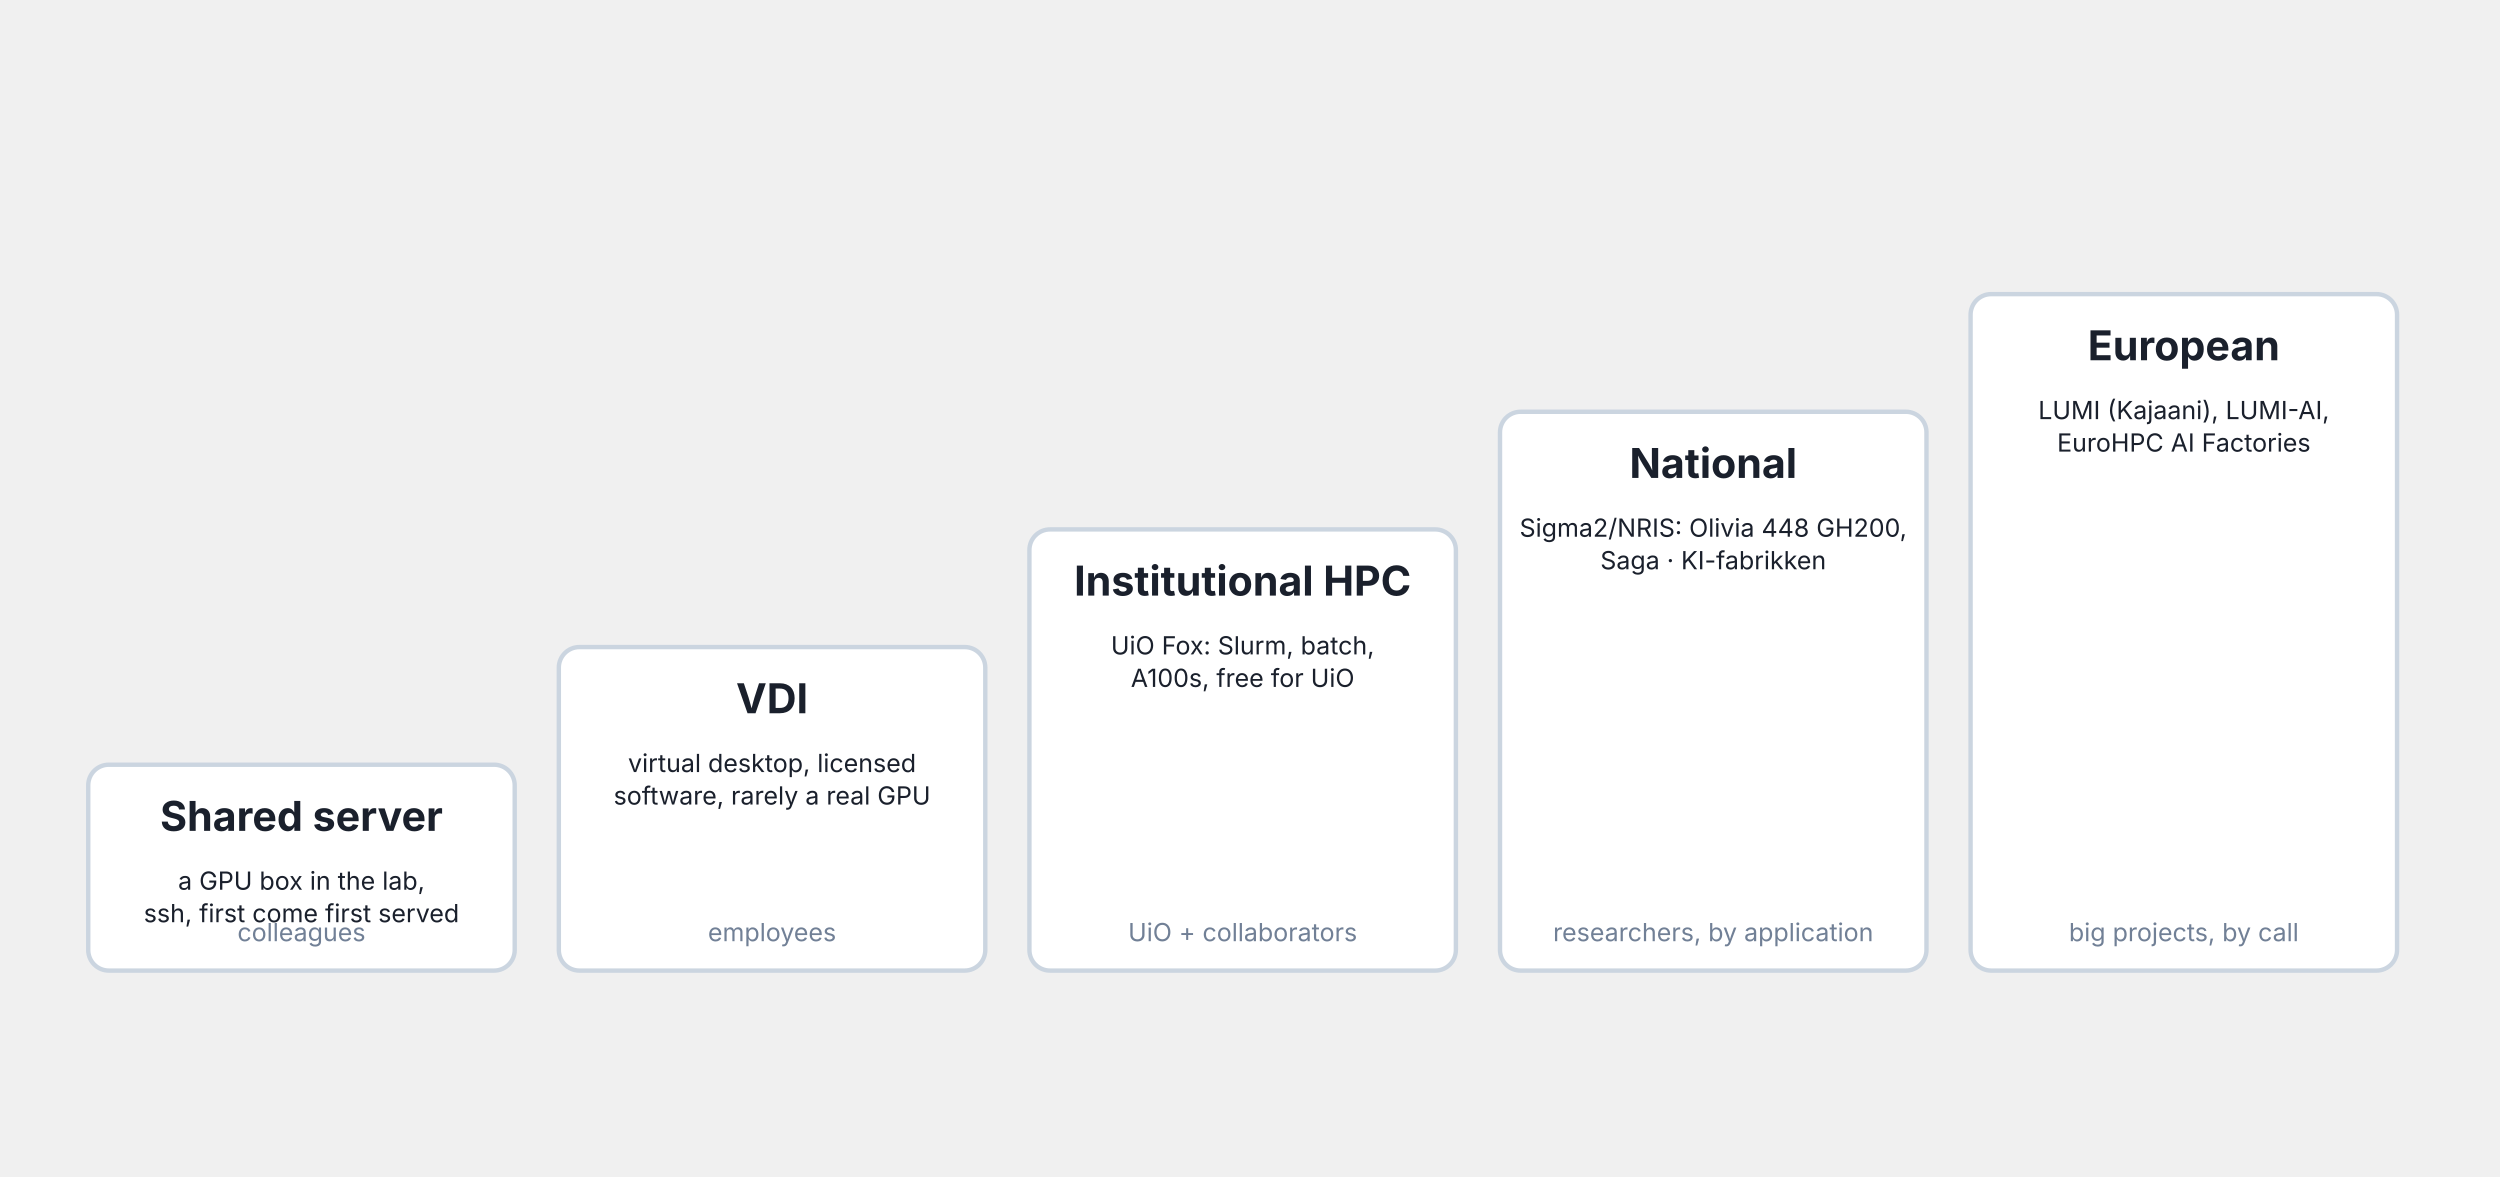
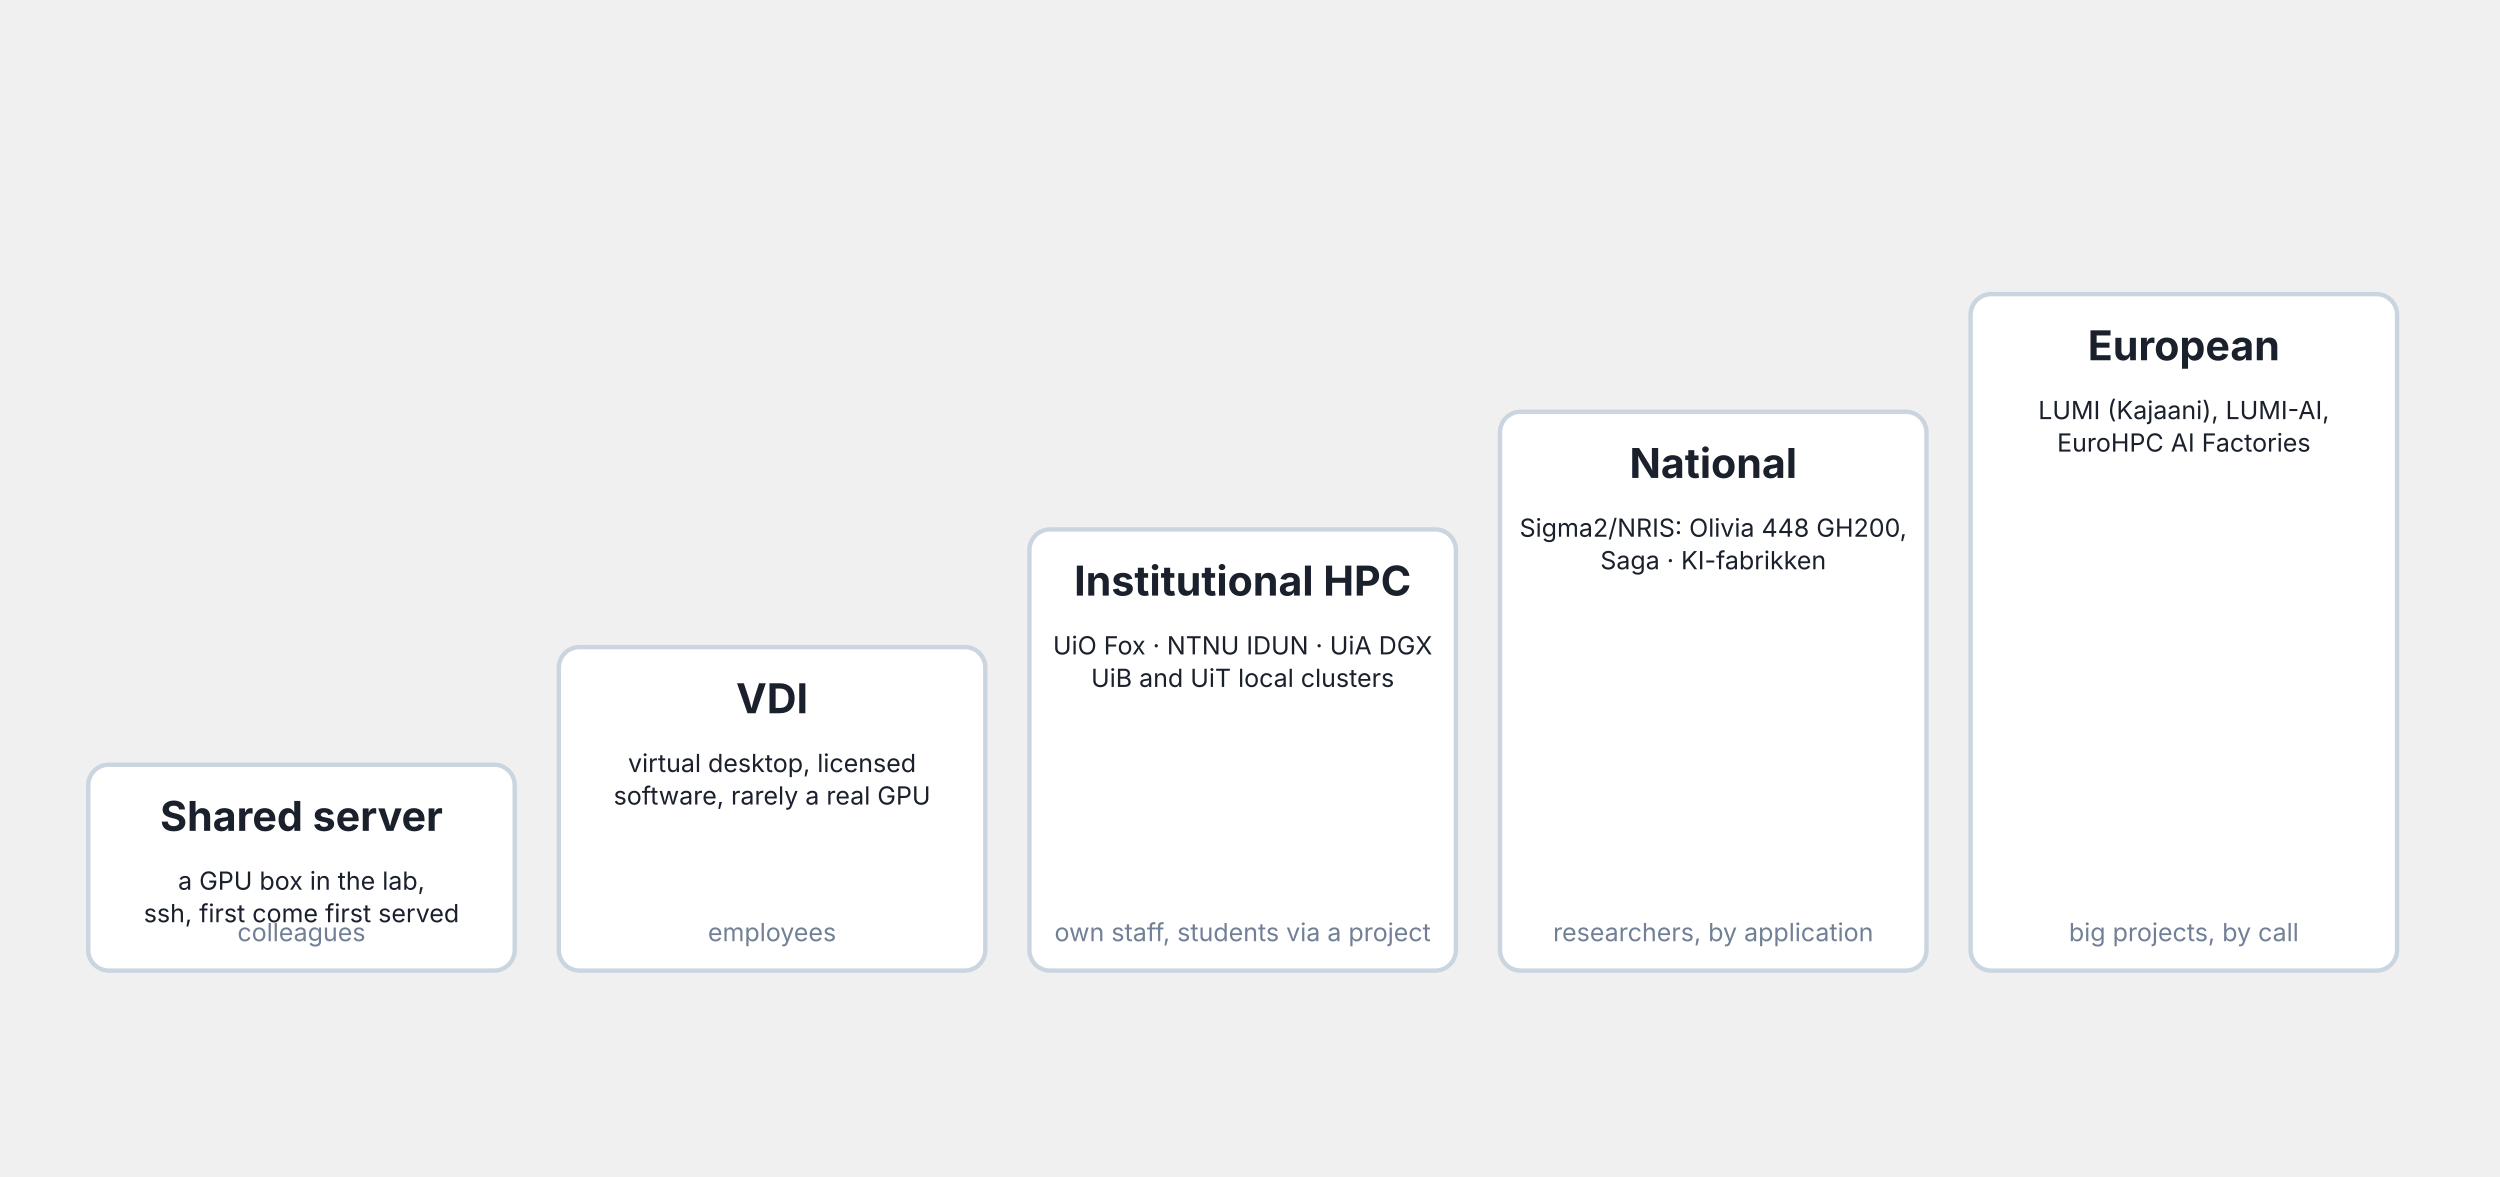
<svg xmlns="http://www.w3.org/2000/svg" viewBox="0 0 1700 800" font-family="Inter, Helvetica Neue, Helvetica, Arial, sans-serif">
  <defs>
    <marker id="a" viewBox="0 0 10 10" refX="9" refY="5" markerWidth="7" markerHeight="7" orient="auto-start-reverse">
      <path d="M0,0 L10,5 L0,10 z" fill="#2b6cb0" />
    </marker>
    <marker id="r" viewBox="0 0 10 10" refX="9" refY="5" markerWidth="7" markerHeight="7" orient="auto-start-reverse">
      <path d="M0,0 L10,5 L0,10 z" fill="#c53030" />
    </marker>
  </defs>
  <rect x="60" y="520" width="290" height="140" rx="14" fill="white" stroke="#cbd5e0" stroke-width="3" />
  <text x="205.0" y="565" text-anchor="middle" font-size="28" fill="#1a202c" font-weight="bold">Shared server</text>
  <text x="205.0" y="605.0" text-anchor="middle" font-size="17" fill="#1a202c" font-weight="normal">a GPU box in the lab,</text>
  <text x="205.0" y="627.1" text-anchor="middle" font-size="17" fill="#1a202c" font-weight="normal">ssh, first come first served</text>
  <text x="205.0" y="640" text-anchor="middle" font-size="17" fill="#718096" font-weight="normal">colleagues</text>
  <rect x="380" y="440" width="290" height="220" rx="14" fill="white" stroke="#cbd5e0" stroke-width="3" />
  <text x="525.0" y="485" text-anchor="middle" font-size="28" fill="#1a202c" font-weight="bold">VDI</text>
  <text x="525.0" y="525.0" text-anchor="middle" font-size="17" fill="#1a202c" font-weight="normal">virtual desktop, licensed</text>
  <text x="525.0" y="547.1" text-anchor="middle" font-size="17" fill="#1a202c" font-weight="normal">software, rarely a real GPU</text>
  <text x="525.0" y="640" text-anchor="middle" font-size="17" fill="#718096" font-weight="normal">employees</text>
  <rect x="700" y="360" width="290" height="300" rx="14" fill="white" stroke="#cbd5e0" stroke-width="3" />
  <text x="845.0" y="405" text-anchor="middle" font-size="28" fill="#1a202c" font-weight="bold">Institutional HPC</text>
-   <text x="845.0" y="445.0" text-anchor="middle" font-size="17" fill="#1a202c" font-weight="normal">UiO Fox: Slurm, batch,</text>
-   <text x="845.0" y="467.1" text-anchor="middle" font-size="17" fill="#1a202c" font-weight="normal">A100s, free for UiO</text>
-   <text x="845.0" y="640" text-anchor="middle" font-size="17" fill="#718096" font-weight="normal">UiO + collaborators</text>
+   <text x="845.0" y="445.0" text-anchor="middle" font-size="17" fill="#1a202c" font-weight="normal">UiO Fox · NTNU IDUN · UiA DGX</text>
+   <text x="845.0" y="467.1" text-anchor="middle" font-size="17" fill="#1a202c" font-weight="normal">UiB and UiT local clusters</text>
+   <text x="845.0" y="640" text-anchor="middle" font-size="17" fill="#718096" font-weight="normal">own staff, students via a project</text>
  <rect x="1020" y="280" width="290" height="380" rx="14" fill="white" stroke="#cbd5e0" stroke-width="3" />
  <text x="1165.0" y="325" text-anchor="middle" font-size="28" fill="#1a202c" font-weight="bold">National</text>
  <text x="1165.0" y="365.0" text-anchor="middle" font-size="17" fill="#1a202c" font-weight="normal">Sigma2/NRIS: Olivia 448 GH200,</text>
  <text x="1165.0" y="387.1" text-anchor="middle" font-size="17" fill="#1a202c" font-weight="normal">Saga · KI-fabrikken</text>
  <text x="1165.0" y="640" text-anchor="middle" font-size="17" fill="#718096" font-weight="normal">researchers, by application</text>
  <rect x="1340" y="200" width="290" height="460" rx="14" fill="white" stroke="#cbd5e0" stroke-width="3" />
  <text x="1485.0" y="245" text-anchor="middle" font-size="28" fill="#1a202c" font-weight="bold">European</text>
  <text x="1485.0" y="285.0" text-anchor="middle" font-size="17" fill="#1a202c" font-weight="normal">LUMI (Kajaani), LUMI-AI,</text>
  <text x="1485.0" y="307.1" text-anchor="middle" font-size="17" fill="#1a202c" font-weight="normal">EuroHPC AI Factories</text>
  <text x="1485.0" y="640" text-anchor="middle" font-size="17" fill="#718096" font-weight="normal">big projects, by call</text>
</svg>
